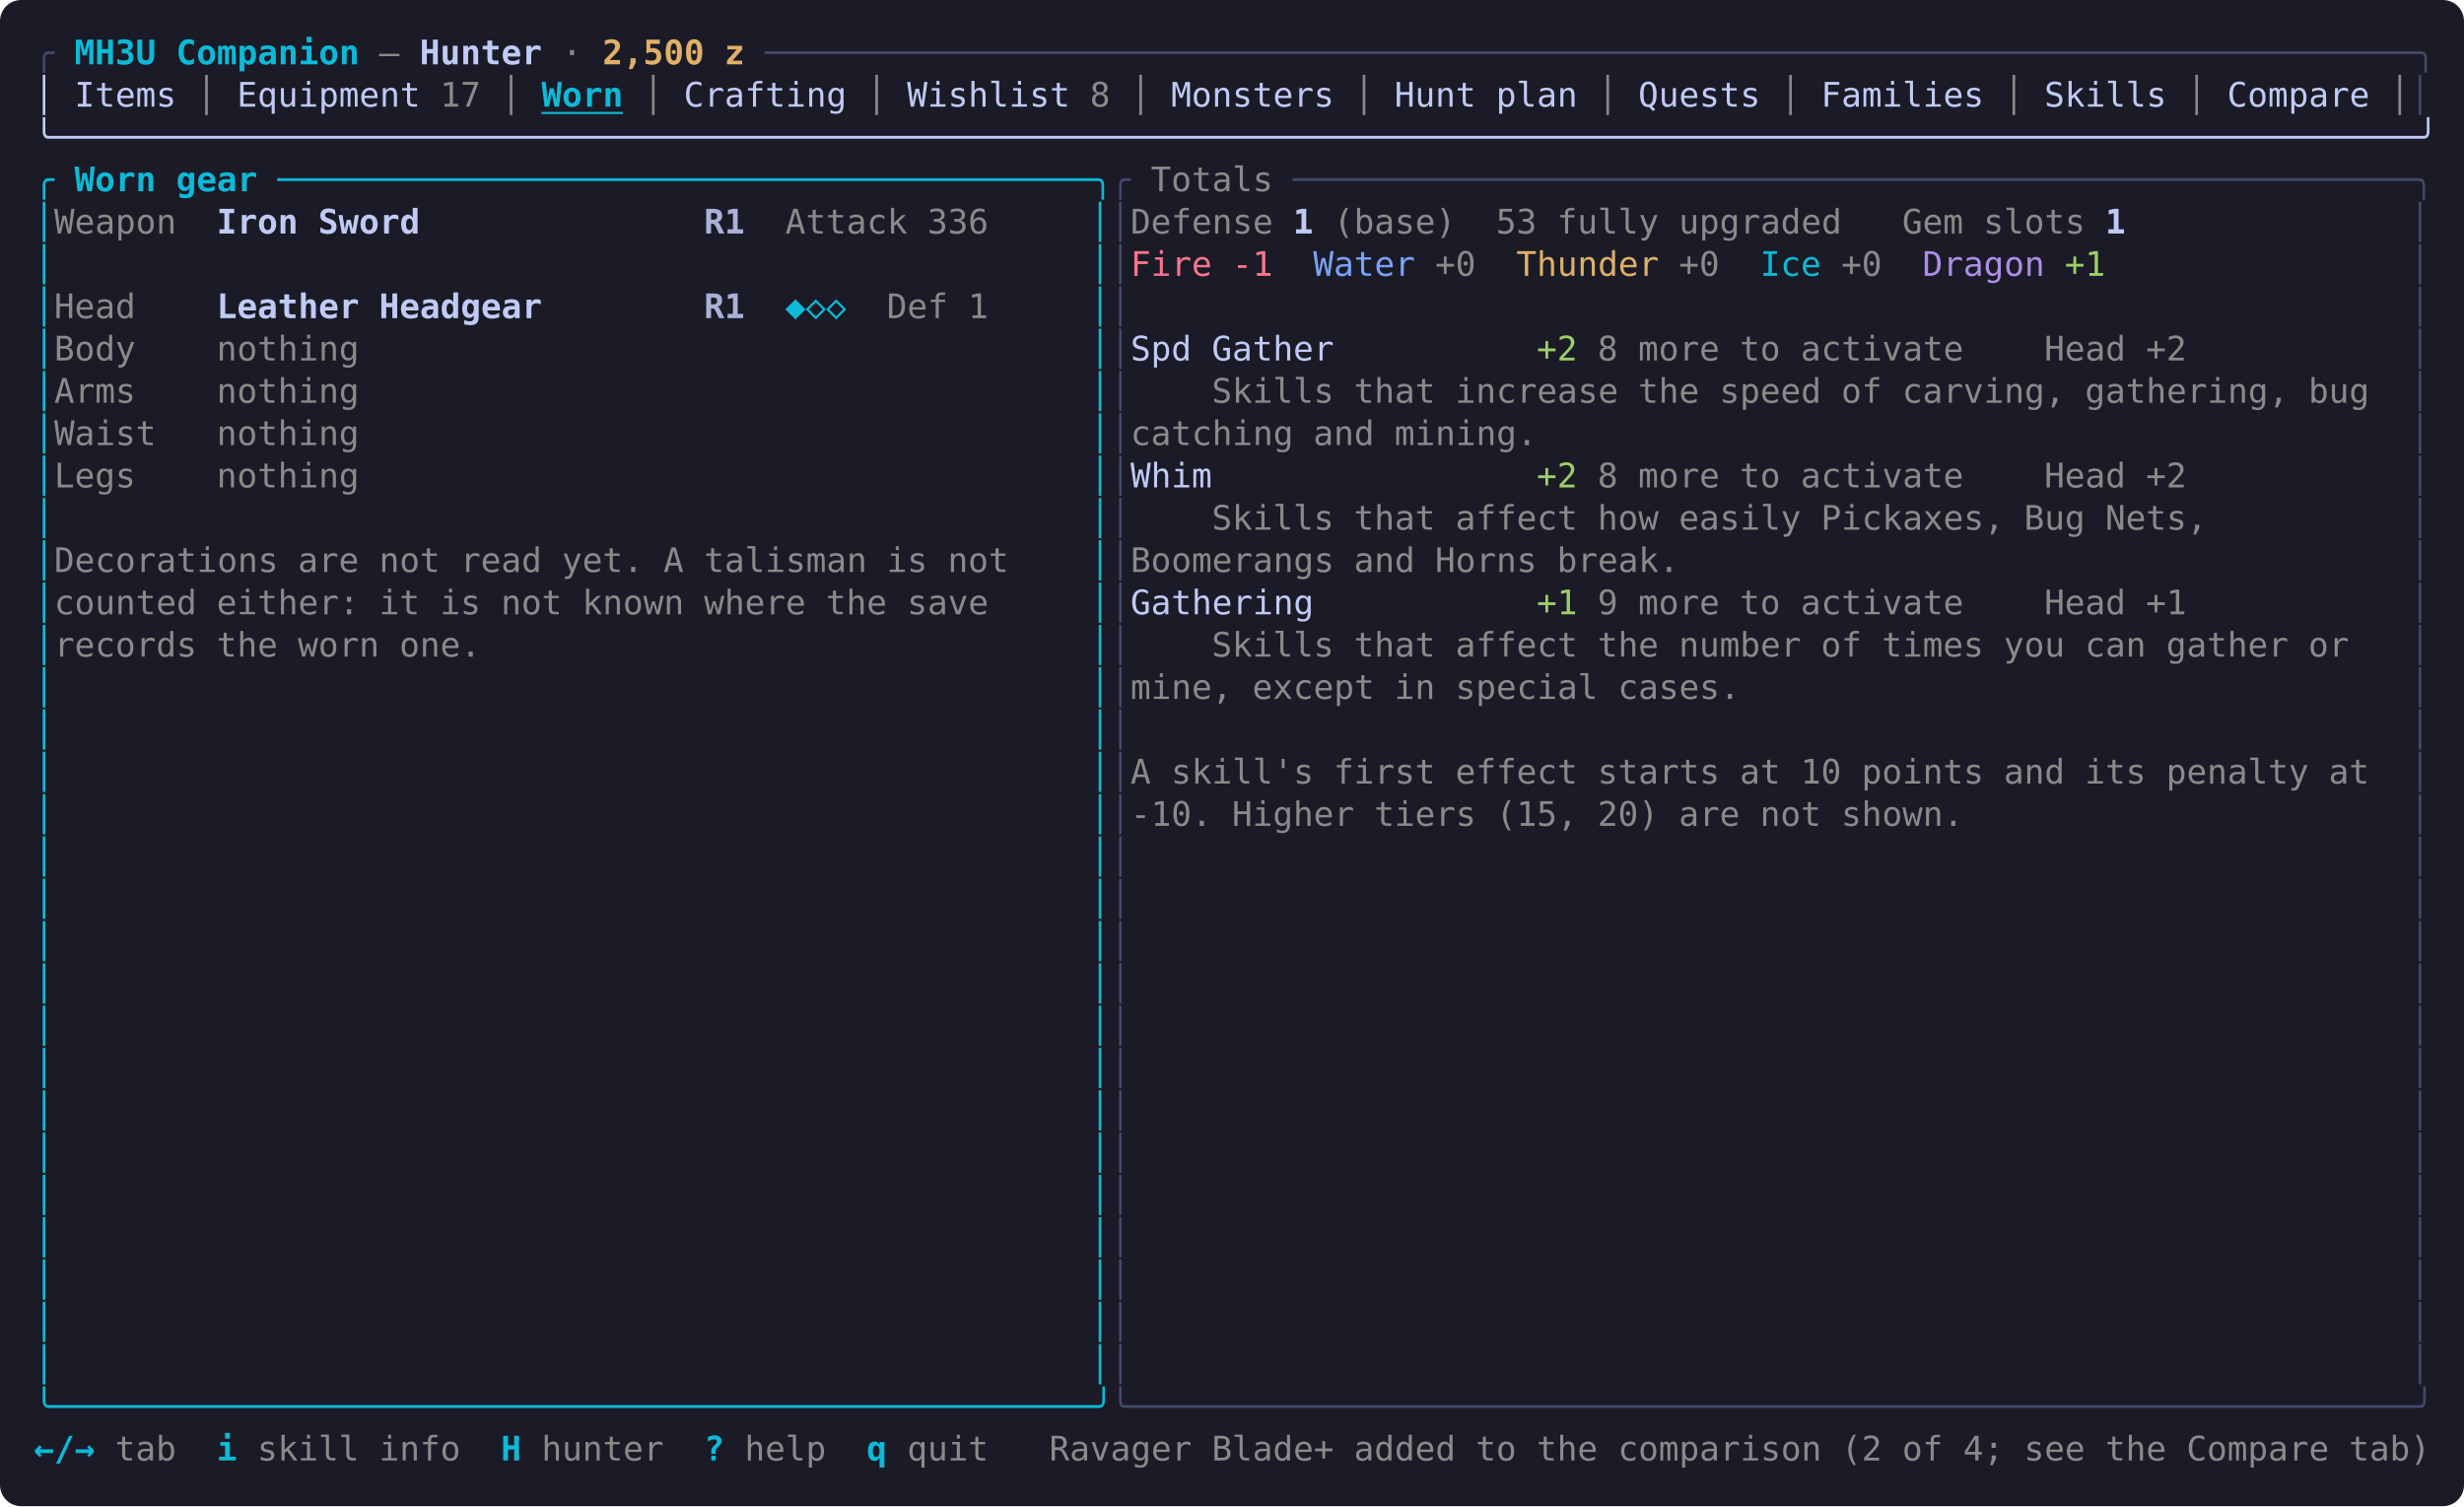
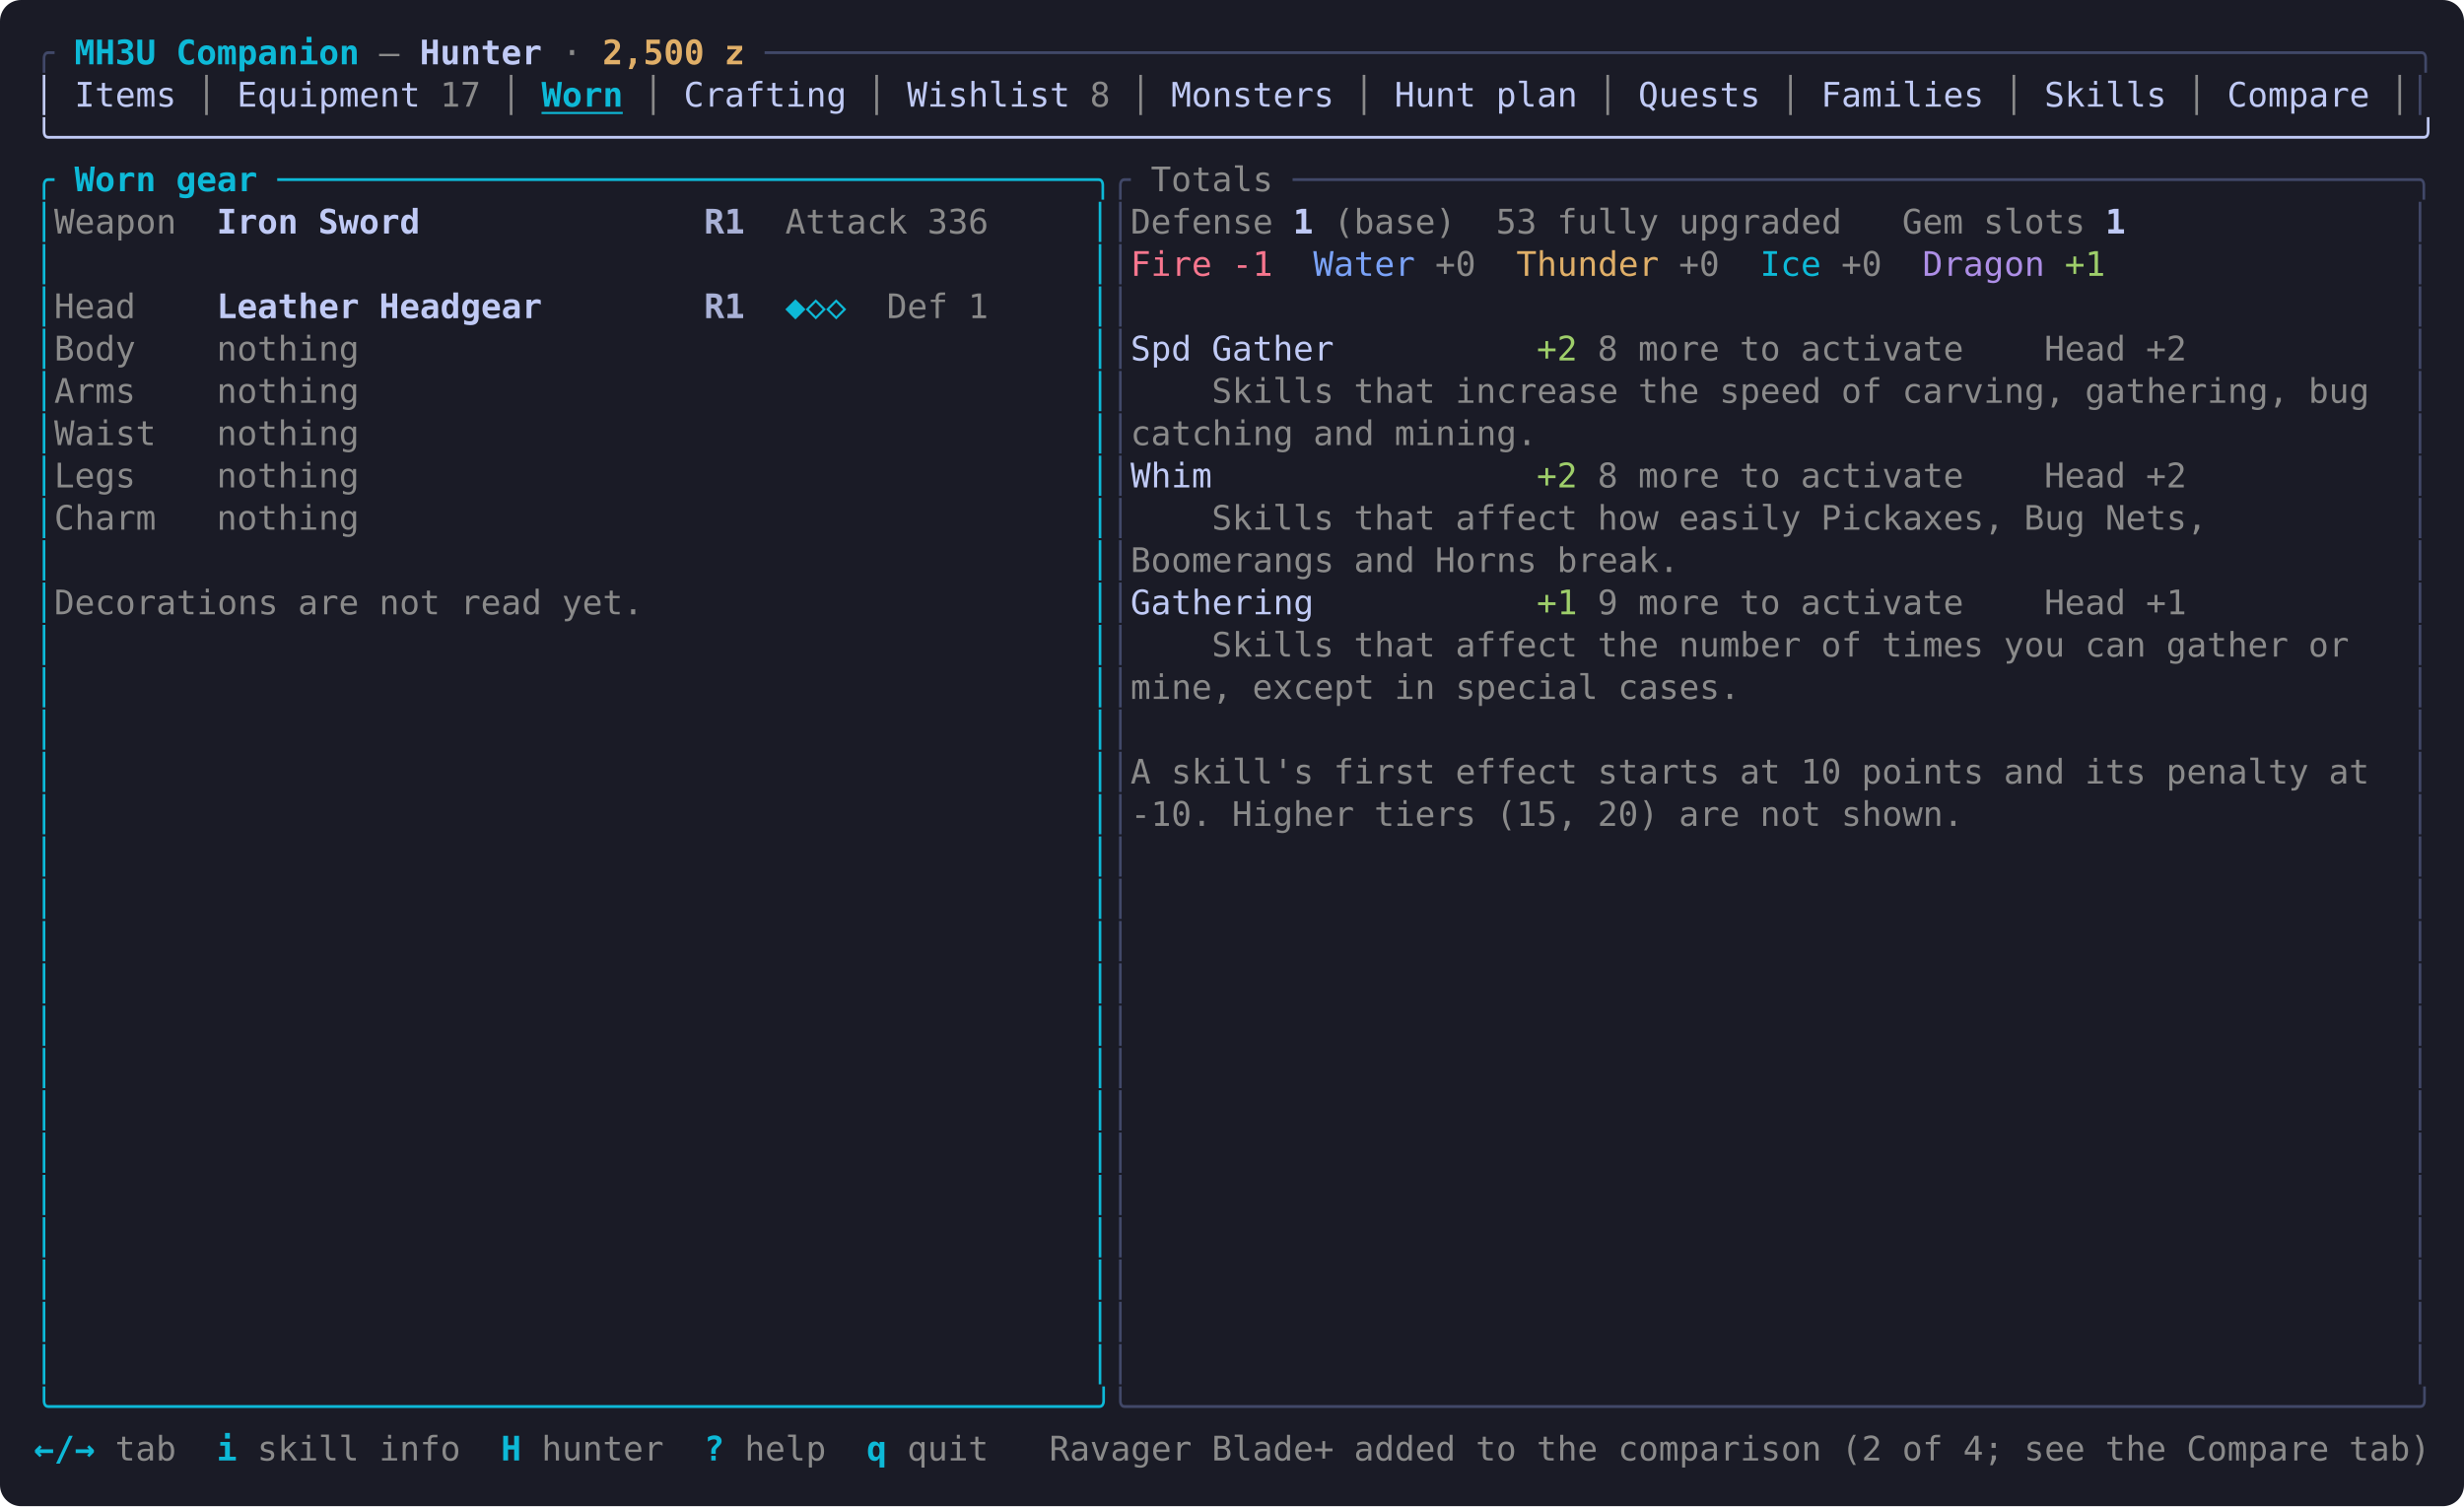
<svg xmlns="http://www.w3.org/2000/svg" width="1164.8" height="712" viewBox="0 0 1164.8 712" role="img">
  <rect width="100%" height="100%" rx="10" fill="#1a1b26" />
  <g font-family="'JetBrains Mono','JetBrainsMono Nerd Font','DejaVu Sans Mono',Menlo,Consolas,monospace" font-size="16">
    <text x="16.0" y="30.4" textLength="9.6" lengthAdjust="spacing" fill="#414868">╭</text>
    <text x="35.2" y="30.4" textLength="38.4" lengthAdjust="spacing" fill="#0db9d7" font-weight="bold">MH3U</text>
    <text x="83.2" y="30.4" textLength="86.4" lengthAdjust="spacing" fill="#0db9d7" font-weight="bold">Companion</text>
    <text x="179.2" y="30.4" textLength="9.6" lengthAdjust="spacing" fill="#8a8a8a">—</text>
    <text x="198.4" y="30.4" textLength="57.6" lengthAdjust="spacing" fill="#c0caf5" font-weight="bold">Hunter</text>
    <text x="265.6" y="30.4" textLength="9.6" lengthAdjust="spacing" fill="#8a8a8a">·</text>
    <text x="284.8" y="30.4" textLength="48.0" lengthAdjust="spacing" fill="#e0af68" font-weight="bold">2,500</text>
    <text x="342.4" y="30.4" textLength="9.6" lengthAdjust="spacing" fill="#e0af68" font-weight="bold">z</text>
    <text x="361.6" y="30.4" textLength="787.2" lengthAdjust="spacing" fill="#414868">─────────────────────────────────────────────────────────────────────────────────╮</text>
    <text x="16.0" y="50.4" textLength="9.6" lengthAdjust="spacing" fill="#c0caf5">│</text>
    <text x="35.2" y="50.4" textLength="48.0" lengthAdjust="spacing" fill="#c0caf5">Items</text>
    <text x="92.8" y="50.4" textLength="9.6" lengthAdjust="spacing" fill="#8a8a8a">│</text>
    <text x="112.0" y="50.4" textLength="86.4" lengthAdjust="spacing" fill="#c0caf5">Equipment</text>
    <text x="208.0" y="50.4" textLength="19.2" lengthAdjust="spacing" fill="#8a8a8a">17</text>
    <text x="236.8" y="50.4" textLength="9.6" lengthAdjust="spacing" fill="#8a8a8a">│</text>
    <text x="256.0" y="50.4" textLength="38.4" lengthAdjust="spacing" fill="#0db9d7" font-weight="bold">Worn</text>
    <line x1="256.0" y1="53.4" x2="294.4" y2="53.4" stroke="#0db9d7" stroke-width="1" />
    <text x="304.0" y="50.4" textLength="9.6" lengthAdjust="spacing" fill="#8a8a8a">│</text>
    <text x="323.2" y="50.4" textLength="76.8" lengthAdjust="spacing" fill="#c0caf5">Crafting</text>
    <text x="409.6" y="50.4" textLength="9.6" lengthAdjust="spacing" fill="#8a8a8a">│</text>
    <text x="428.8" y="50.4" textLength="76.8" lengthAdjust="spacing" fill="#c0caf5">Wishlist</text>
    <text x="515.2" y="50.4" textLength="9.6" lengthAdjust="spacing" fill="#8a8a8a">8</text>
    <text x="534.4" y="50.4" textLength="9.6" lengthAdjust="spacing" fill="#8a8a8a">│</text>
    <text x="553.6" y="50.4" textLength="76.8" lengthAdjust="spacing" fill="#c0caf5">Monsters</text>
    <text x="640.0" y="50.4" textLength="9.6" lengthAdjust="spacing" fill="#8a8a8a">│</text>
    <text x="659.2" y="50.4" textLength="38.4" lengthAdjust="spacing" fill="#c0caf5">Hunt</text>
    <text x="707.2" y="50.4" textLength="38.4" lengthAdjust="spacing" fill="#c0caf5">plan</text>
    <text x="755.2" y="50.4" textLength="9.6" lengthAdjust="spacing" fill="#8a8a8a">│</text>
    <text x="774.4" y="50.4" textLength="57.6" lengthAdjust="spacing" fill="#c0caf5">Quests</text>
    <text x="841.6" y="50.4" textLength="9.6" lengthAdjust="spacing" fill="#8a8a8a">│</text>
    <text x="860.8" y="50.4" textLength="76.8" lengthAdjust="spacing" fill="#c0caf5">Families</text>
    <text x="947.2" y="50.4" textLength="9.6" lengthAdjust="spacing" fill="#8a8a8a">│</text>
    <text x="966.4" y="50.4" textLength="57.6" lengthAdjust="spacing" fill="#c0caf5">Skills</text>
    <text x="1033.6" y="50.4" textLength="9.6" lengthAdjust="spacing" fill="#8a8a8a">│</text>
    <text x="1052.8" y="50.4" textLength="67.2" lengthAdjust="spacing" fill="#c0caf5">Compare</text>
    <text x="1129.6" y="50.4" textLength="9.6" lengthAdjust="spacing" fill="#8a8a8a">│</text>
    <text x="1139.2" y="50.4" textLength="9.6" lengthAdjust="spacing" fill="#414868">│</text>
    <text x="16.0" y="70.4" textLength="1132.8" lengthAdjust="spacing" fill="#c0caf5">╰────────────────────────────────────────────────────────────────────────────────────────────────────────────────────╯</text>
    <text x="16.0" y="90.4" textLength="9.6" lengthAdjust="spacing" fill="#0db9d7">╭</text>
    <text x="35.2" y="90.4" textLength="38.4" lengthAdjust="spacing" fill="#0db9d7" font-weight="bold">Worn</text>
    <text x="83.2" y="90.4" textLength="38.4" lengthAdjust="spacing" fill="#0db9d7" font-weight="bold">gear</text>
    <text x="131.2" y="90.4" textLength="393.6" lengthAdjust="spacing" fill="#0db9d7">────────────────────────────────────────╮</text>
    <text x="524.8" y="90.4" textLength="9.6" lengthAdjust="spacing" fill="#414868">╭</text>
    <text x="544.0" y="90.4" textLength="57.6" lengthAdjust="spacing" fill="#8a8a8a">Totals</text>
    <text x="611.2" y="90.4" textLength="537.6" lengthAdjust="spacing" fill="#414868">───────────────────────────────────────────────────────╮</text>
    <text x="16.0" y="110.4" textLength="9.6" lengthAdjust="spacing" fill="#0db9d7">│</text>
    <text x="25.6" y="110.4" textLength="57.6" lengthAdjust="spacing" fill="#8a8a8a">Weapon</text>
    <text x="102.4" y="110.4" textLength="38.4" lengthAdjust="spacing" fill="#c0caf5" font-weight="bold">Iron</text>
    <text x="150.4" y="110.4" textLength="48.0" lengthAdjust="spacing" fill="#c0caf5" font-weight="bold">Sword</text>
    <text x="332.8" y="110.4" textLength="19.2" lengthAdjust="spacing" fill="#a9b1d6" font-weight="bold">R1</text>
    <text x="371.2" y="110.4" textLength="57.6" lengthAdjust="spacing" fill="#8a8a8a">Attack</text>
    <text x="438.4" y="110.4" textLength="28.8" lengthAdjust="spacing" fill="#8a8a8a">336</text>
    <text x="515.2" y="110.4" textLength="9.6" lengthAdjust="spacing" fill="#0db9d7">│</text>
    <text x="524.8" y="110.4" textLength="9.6" lengthAdjust="spacing" fill="#414868">│</text>
    <text x="534.4" y="110.4" textLength="67.2" lengthAdjust="spacing" fill="#8a8a8a">Defense</text>
    <text x="611.2" y="110.4" textLength="9.6" lengthAdjust="spacing" fill="#c0caf5" font-weight="bold">1</text>
    <text x="630.4" y="110.4" textLength="57.6" lengthAdjust="spacing" fill="#8a8a8a">(base)</text>
    <text x="707.2" y="110.4" textLength="19.2" lengthAdjust="spacing" fill="#8a8a8a">53</text>
    <text x="736.0" y="110.4" textLength="48.0" lengthAdjust="spacing" fill="#8a8a8a">fully</text>
    <text x="793.6" y="110.4" textLength="76.8" lengthAdjust="spacing" fill="#8a8a8a">upgraded</text>
    <text x="899.2" y="110.4" textLength="28.8" lengthAdjust="spacing" fill="#8a8a8a">Gem</text>
    <text x="937.6" y="110.4" textLength="48.0" lengthAdjust="spacing" fill="#8a8a8a">slots</text>
    <text x="995.2" y="110.4" textLength="9.6" lengthAdjust="spacing" fill="#c0caf5" font-weight="bold">1</text>
    <text x="1139.2" y="110.4" textLength="9.6" lengthAdjust="spacing" fill="#414868">│</text>
    <text x="16.0" y="130.4" textLength="9.6" lengthAdjust="spacing" fill="#0db9d7">│</text>
    <text x="515.2" y="130.4" textLength="9.6" lengthAdjust="spacing" fill="#0db9d7">│</text>
    <text x="524.8" y="130.4" textLength="9.6" lengthAdjust="spacing" fill="#414868">│</text>
    <text x="534.4" y="130.4" textLength="38.4" lengthAdjust="spacing" fill="#f7768e">Fire</text>
    <text x="582.4" y="130.4" textLength="19.2" lengthAdjust="spacing" fill="#f7768e">-1</text>
    <text x="620.8" y="130.4" textLength="48.0" lengthAdjust="spacing" fill="#7aa2f7">Water</text>
    <text x="678.4" y="130.4" textLength="19.2" lengthAdjust="spacing" fill="#8a8a8a">+0</text>
    <text x="716.8" y="130.4" textLength="67.2" lengthAdjust="spacing" fill="#e0af68">Thunder</text>
    <text x="793.6" y="130.4" textLength="19.2" lengthAdjust="spacing" fill="#8a8a8a">+0</text>
    <text x="832.0" y="130.4" textLength="28.8" lengthAdjust="spacing" fill="#0db9d7">Ice</text>
    <text x="870.4" y="130.4" textLength="19.2" lengthAdjust="spacing" fill="#8a8a8a">+0</text>
    <text x="908.8" y="130.4" textLength="57.6" lengthAdjust="spacing" fill="#ad8ee6">Dragon</text>
    <text x="976.0" y="130.4" textLength="19.2" lengthAdjust="spacing" fill="#9ece6a">+1</text>
    <text x="1139.2" y="130.4" textLength="9.6" lengthAdjust="spacing" fill="#414868">│</text>
    <text x="16.0" y="150.4" textLength="9.6" lengthAdjust="spacing" fill="#0db9d7">│</text>
    <text x="25.6" y="150.4" textLength="38.4" lengthAdjust="spacing" fill="#8a8a8a">Head</text>
    <text x="102.4" y="150.4" textLength="67.2" lengthAdjust="spacing" fill="#c0caf5" font-weight="bold">Leather</text>
    <text x="179.2" y="150.4" textLength="76.8" lengthAdjust="spacing" fill="#c0caf5" font-weight="bold">Headgear</text>
    <text x="332.8" y="150.4" textLength="19.2" lengthAdjust="spacing" fill="#a9b1d6" font-weight="bold">R1</text>
    <text x="371.2" y="150.4" textLength="28.8" lengthAdjust="spacing" fill="#0db9d7">◆◇◇</text>
    <text x="419.2" y="150.4" textLength="28.8" lengthAdjust="spacing" fill="#8a8a8a">Def</text>
    <text x="457.6" y="150.4" textLength="9.6" lengthAdjust="spacing" fill="#8a8a8a">1</text>
    <text x="515.2" y="150.4" textLength="9.6" lengthAdjust="spacing" fill="#0db9d7">│</text>
    <text x="524.8" y="150.4" textLength="9.6" lengthAdjust="spacing" fill="#414868">│</text>
    <text x="1139.2" y="150.4" textLength="9.6" lengthAdjust="spacing" fill="#414868">│</text>
    <text x="16.0" y="170.4" textLength="9.6" lengthAdjust="spacing" fill="#0db9d7">│</text>
    <text x="25.6" y="170.4" textLength="38.4" lengthAdjust="spacing" fill="#8a8a8a">Body</text>
    <text x="102.4" y="170.4" textLength="67.2" lengthAdjust="spacing" fill="#8a8a8a">nothing</text>
    <text x="515.2" y="170.4" textLength="9.6" lengthAdjust="spacing" fill="#0db9d7">│</text>
    <text x="524.8" y="170.4" textLength="9.6" lengthAdjust="spacing" fill="#414868">│</text>
    <text x="534.4" y="170.4" textLength="28.8" lengthAdjust="spacing" fill="#c0caf5">Spd</text>
    <text x="572.8" y="170.4" textLength="57.6" lengthAdjust="spacing" fill="#c0caf5">Gather</text>
    <text x="726.4" y="170.4" textLength="19.2" lengthAdjust="spacing" fill="#9ece6a">+2</text>
    <text x="755.2" y="170.4" textLength="9.6" lengthAdjust="spacing" fill="#8a8a8a">8</text>
    <text x="774.4" y="170.4" textLength="38.4" lengthAdjust="spacing" fill="#8a8a8a">more</text>
    <text x="822.4" y="170.4" textLength="19.2" lengthAdjust="spacing" fill="#8a8a8a">to</text>
    <text x="851.2" y="170.4" textLength="76.8" lengthAdjust="spacing" fill="#8a8a8a">activate</text>
    <text x="966.4" y="170.4" textLength="38.4" lengthAdjust="spacing" fill="#8a8a8a">Head</text>
    <text x="1014.4" y="170.4" textLength="19.2" lengthAdjust="spacing" fill="#8a8a8a">+2</text>
    <text x="1139.2" y="170.4" textLength="9.6" lengthAdjust="spacing" fill="#414868">│</text>
    <text x="16.0" y="190.4" textLength="9.6" lengthAdjust="spacing" fill="#0db9d7">│</text>
    <text x="25.6" y="190.4" textLength="38.4" lengthAdjust="spacing" fill="#8a8a8a">Arms</text>
    <text x="102.4" y="190.4" textLength="67.2" lengthAdjust="spacing" fill="#8a8a8a">nothing</text>
    <text x="515.2" y="190.4" textLength="9.6" lengthAdjust="spacing" fill="#0db9d7">│</text>
    <text x="524.8" y="190.4" textLength="9.6" lengthAdjust="spacing" fill="#414868">│</text>
    <text x="572.8" y="190.4" textLength="57.6" lengthAdjust="spacing" fill="#8a8a8a">Skills</text>
    <text x="640.0" y="190.4" textLength="38.4" lengthAdjust="spacing" fill="#8a8a8a">that</text>
    <text x="688.0" y="190.4" textLength="76.8" lengthAdjust="spacing" fill="#8a8a8a">increase</text>
    <text x="774.4" y="190.4" textLength="28.8" lengthAdjust="spacing" fill="#8a8a8a">the</text>
    <text x="812.8" y="190.4" textLength="48.0" lengthAdjust="spacing" fill="#8a8a8a">speed</text>
    <text x="870.4" y="190.4" textLength="19.2" lengthAdjust="spacing" fill="#8a8a8a">of</text>
    <text x="899.2" y="190.4" textLength="76.8" lengthAdjust="spacing" fill="#8a8a8a">carving,</text>
    <text x="985.6" y="190.4" textLength="96.0" lengthAdjust="spacing" fill="#8a8a8a">gathering,</text>
    <text x="1091.2" y="190.4" textLength="28.8" lengthAdjust="spacing" fill="#8a8a8a">bug</text>
    <text x="1139.2" y="190.4" textLength="9.6" lengthAdjust="spacing" fill="#414868">│</text>
    <text x="16.0" y="210.4" textLength="9.6" lengthAdjust="spacing" fill="#0db9d7">│</text>
    <text x="25.6" y="210.4" textLength="48.0" lengthAdjust="spacing" fill="#8a8a8a">Waist</text>
    <text x="102.4" y="210.4" textLength="67.2" lengthAdjust="spacing" fill="#8a8a8a">nothing</text>
    <text x="515.2" y="210.4" textLength="9.6" lengthAdjust="spacing" fill="#0db9d7">│</text>
    <text x="524.8" y="210.4" textLength="9.6" lengthAdjust="spacing" fill="#414868">│</text>
    <text x="534.4" y="210.4" textLength="76.8" lengthAdjust="spacing" fill="#8a8a8a">catching</text>
    <text x="620.8" y="210.4" textLength="28.8" lengthAdjust="spacing" fill="#8a8a8a">and</text>
    <text x="659.2" y="210.4" textLength="67.2" lengthAdjust="spacing" fill="#8a8a8a">mining.</text>
    <text x="1139.2" y="210.4" textLength="9.6" lengthAdjust="spacing" fill="#414868">│</text>
    <text x="16.0" y="230.4" textLength="9.6" lengthAdjust="spacing" fill="#0db9d7">│</text>
    <text x="25.6" y="230.4" textLength="38.4" lengthAdjust="spacing" fill="#8a8a8a">Legs</text>
    <text x="102.4" y="230.4" textLength="67.2" lengthAdjust="spacing" fill="#8a8a8a">nothing</text>
    <text x="515.2" y="230.4" textLength="9.6" lengthAdjust="spacing" fill="#0db9d7">│</text>
    <text x="524.8" y="230.4" textLength="9.6" lengthAdjust="spacing" fill="#414868">│</text>
    <text x="534.4" y="230.4" textLength="38.4" lengthAdjust="spacing" fill="#c0caf5">Whim</text>
    <text x="726.4" y="230.4" textLength="19.2" lengthAdjust="spacing" fill="#9ece6a">+2</text>
    <text x="755.2" y="230.4" textLength="9.6" lengthAdjust="spacing" fill="#8a8a8a">8</text>
    <text x="774.4" y="230.4" textLength="38.4" lengthAdjust="spacing" fill="#8a8a8a">more</text>
    <text x="822.4" y="230.4" textLength="19.2" lengthAdjust="spacing" fill="#8a8a8a">to</text>
    <text x="851.2" y="230.4" textLength="76.8" lengthAdjust="spacing" fill="#8a8a8a">activate</text>
    <text x="966.4" y="230.4" textLength="38.4" lengthAdjust="spacing" fill="#8a8a8a">Head</text>
    <text x="1014.4" y="230.4" textLength="19.2" lengthAdjust="spacing" fill="#8a8a8a">+2</text>
    <text x="1139.2" y="230.4" textLength="9.6" lengthAdjust="spacing" fill="#414868">│</text>
    <text x="16.0" y="250.4" textLength="9.6" lengthAdjust="spacing" fill="#0db9d7">│</text>
+     <text x="25.6" y="250.4" textLength="48.0" lengthAdjust="spacing" fill="#8a8a8a">Charm</text>
+     <text x="102.4" y="250.4" textLength="67.2" lengthAdjust="spacing" fill="#8a8a8a">nothing</text>
    <text x="515.2" y="250.4" textLength="9.6" lengthAdjust="spacing" fill="#0db9d7">│</text>
    <text x="524.8" y="250.4" textLength="9.6" lengthAdjust="spacing" fill="#414868">│</text>
    <text x="572.8" y="250.4" textLength="57.6" lengthAdjust="spacing" fill="#8a8a8a">Skills</text>
    <text x="640.0" y="250.4" textLength="38.4" lengthAdjust="spacing" fill="#8a8a8a">that</text>
    <text x="688.0" y="250.4" textLength="57.6" lengthAdjust="spacing" fill="#8a8a8a">affect</text>
    <text x="755.2" y="250.4" textLength="28.8" lengthAdjust="spacing" fill="#8a8a8a">how</text>
    <text x="793.6" y="250.4" textLength="57.6" lengthAdjust="spacing" fill="#8a8a8a">easily</text>
    <text x="860.8" y="250.4" textLength="86.4" lengthAdjust="spacing" fill="#8a8a8a">Pickaxes,</text>
    <text x="956.8" y="250.4" textLength="28.8" lengthAdjust="spacing" fill="#8a8a8a">Bug</text>
    <text x="995.2" y="250.4" textLength="48.0" lengthAdjust="spacing" fill="#8a8a8a">Nets,</text>
    <text x="1139.2" y="250.4" textLength="9.6" lengthAdjust="spacing" fill="#414868">│</text>
    <text x="16.0" y="270.4" textLength="9.6" lengthAdjust="spacing" fill="#0db9d7">│</text>
-     <text x="25.6" y="270.4" textLength="105.6" lengthAdjust="spacing" fill="#8a8a8a">Decorations</text>
-     <text x="140.8" y="270.4" textLength="28.8" lengthAdjust="spacing" fill="#8a8a8a">are</text>
-     <text x="179.2" y="270.4" textLength="28.8" lengthAdjust="spacing" fill="#8a8a8a">not</text>
-     <text x="217.6" y="270.4" textLength="38.4" lengthAdjust="spacing" fill="#8a8a8a">read</text>
-     <text x="265.6" y="270.4" textLength="38.4" lengthAdjust="spacing" fill="#8a8a8a">yet.</text>
-     <text x="313.6" y="270.4" textLength="9.6" lengthAdjust="spacing" fill="#8a8a8a">A</text>
-     <text x="332.8" y="270.4" textLength="76.8" lengthAdjust="spacing" fill="#8a8a8a">talisman</text>
-     <text x="419.2" y="270.4" textLength="19.2" lengthAdjust="spacing" fill="#8a8a8a">is</text>
-     <text x="448.0" y="270.4" textLength="28.8" lengthAdjust="spacing" fill="#8a8a8a">not</text>
    <text x="515.2" y="270.4" textLength="9.6" lengthAdjust="spacing" fill="#0db9d7">│</text>
    <text x="524.8" y="270.4" textLength="9.6" lengthAdjust="spacing" fill="#414868">│</text>
    <text x="534.4" y="270.4" textLength="96.0" lengthAdjust="spacing" fill="#8a8a8a">Boomerangs</text>
    <text x="640.0" y="270.4" textLength="28.8" lengthAdjust="spacing" fill="#8a8a8a">and</text>
    <text x="678.4" y="270.4" textLength="48.0" lengthAdjust="spacing" fill="#8a8a8a">Horns</text>
    <text x="736.0" y="270.4" textLength="57.6" lengthAdjust="spacing" fill="#8a8a8a">break.</text>
    <text x="1139.2" y="270.4" textLength="9.6" lengthAdjust="spacing" fill="#414868">│</text>
    <text x="16.0" y="290.4" textLength="9.6" lengthAdjust="spacing" fill="#0db9d7">│</text>
-     <text x="25.6" y="290.4" textLength="67.2" lengthAdjust="spacing" fill="#8a8a8a">counted</text>
-     <text x="102.4" y="290.4" textLength="67.2" lengthAdjust="spacing" fill="#8a8a8a">either:</text>
-     <text x="179.2" y="290.4" textLength="19.2" lengthAdjust="spacing" fill="#8a8a8a">it</text>
-     <text x="208.0" y="290.4" textLength="19.2" lengthAdjust="spacing" fill="#8a8a8a">is</text>
-     <text x="236.8" y="290.4" textLength="28.8" lengthAdjust="spacing" fill="#8a8a8a">not</text>
-     <text x="275.2" y="290.4" textLength="48.0" lengthAdjust="spacing" fill="#8a8a8a">known</text>
-     <text x="332.8" y="290.4" textLength="48.0" lengthAdjust="spacing" fill="#8a8a8a">where</text>
-     <text x="390.4" y="290.4" textLength="28.8" lengthAdjust="spacing" fill="#8a8a8a">the</text>
-     <text x="428.8" y="290.4" textLength="38.4" lengthAdjust="spacing" fill="#8a8a8a">save</text>
+     <text x="25.6" y="290.4" textLength="105.6" lengthAdjust="spacing" fill="#8a8a8a">Decorations</text>
+     <text x="140.8" y="290.4" textLength="28.8" lengthAdjust="spacing" fill="#8a8a8a">are</text>
+     <text x="179.2" y="290.4" textLength="28.8" lengthAdjust="spacing" fill="#8a8a8a">not</text>
+     <text x="217.6" y="290.4" textLength="38.4" lengthAdjust="spacing" fill="#8a8a8a">read</text>
+     <text x="265.6" y="290.4" textLength="38.4" lengthAdjust="spacing" fill="#8a8a8a">yet.</text>
    <text x="515.2" y="290.4" textLength="9.6" lengthAdjust="spacing" fill="#0db9d7">│</text>
    <text x="524.8" y="290.4" textLength="9.6" lengthAdjust="spacing" fill="#414868">│</text>
    <text x="534.4" y="290.4" textLength="86.4" lengthAdjust="spacing" fill="#c0caf5">Gathering</text>
    <text x="726.4" y="290.4" textLength="19.2" lengthAdjust="spacing" fill="#9ece6a">+1</text>
    <text x="755.2" y="290.4" textLength="9.6" lengthAdjust="spacing" fill="#8a8a8a">9</text>
    <text x="774.4" y="290.4" textLength="38.4" lengthAdjust="spacing" fill="#8a8a8a">more</text>
    <text x="822.4" y="290.4" textLength="19.2" lengthAdjust="spacing" fill="#8a8a8a">to</text>
    <text x="851.2" y="290.4" textLength="76.8" lengthAdjust="spacing" fill="#8a8a8a">activate</text>
    <text x="966.4" y="290.4" textLength="38.4" lengthAdjust="spacing" fill="#8a8a8a">Head</text>
    <text x="1014.4" y="290.4" textLength="19.2" lengthAdjust="spacing" fill="#8a8a8a">+1</text>
    <text x="1139.2" y="290.4" textLength="9.6" lengthAdjust="spacing" fill="#414868">│</text>
    <text x="16.0" y="310.4" textLength="9.6" lengthAdjust="spacing" fill="#0db9d7">│</text>
-     <text x="25.6" y="310.4" textLength="67.2" lengthAdjust="spacing" fill="#8a8a8a">records</text>
-     <text x="102.4" y="310.4" textLength="28.8" lengthAdjust="spacing" fill="#8a8a8a">the</text>
-     <text x="140.8" y="310.4" textLength="38.4" lengthAdjust="spacing" fill="#8a8a8a">worn</text>
-     <text x="188.8" y="310.4" textLength="38.4" lengthAdjust="spacing" fill="#8a8a8a">one.</text>
    <text x="515.2" y="310.4" textLength="9.6" lengthAdjust="spacing" fill="#0db9d7">│</text>
    <text x="524.8" y="310.4" textLength="9.6" lengthAdjust="spacing" fill="#414868">│</text>
    <text x="572.8" y="310.4" textLength="57.6" lengthAdjust="spacing" fill="#8a8a8a">Skills</text>
    <text x="640.0" y="310.4" textLength="38.4" lengthAdjust="spacing" fill="#8a8a8a">that</text>
    <text x="688.0" y="310.4" textLength="57.6" lengthAdjust="spacing" fill="#8a8a8a">affect</text>
    <text x="755.2" y="310.4" textLength="28.8" lengthAdjust="spacing" fill="#8a8a8a">the</text>
    <text x="793.6" y="310.4" textLength="57.6" lengthAdjust="spacing" fill="#8a8a8a">number</text>
    <text x="860.8" y="310.4" textLength="19.2" lengthAdjust="spacing" fill="#8a8a8a">of</text>
    <text x="889.6" y="310.4" textLength="48.0" lengthAdjust="spacing" fill="#8a8a8a">times</text>
    <text x="947.2" y="310.4" textLength="28.8" lengthAdjust="spacing" fill="#8a8a8a">you</text>
    <text x="985.6" y="310.4" textLength="28.8" lengthAdjust="spacing" fill="#8a8a8a">can</text>
    <text x="1024.0" y="310.4" textLength="57.6" lengthAdjust="spacing" fill="#8a8a8a">gather</text>
    <text x="1091.2" y="310.4" textLength="19.2" lengthAdjust="spacing" fill="#8a8a8a">or</text>
    <text x="1139.2" y="310.4" textLength="9.6" lengthAdjust="spacing" fill="#414868">│</text>
    <text x="16.0" y="330.4" textLength="9.6" lengthAdjust="spacing" fill="#0db9d7">│</text>
    <text x="515.2" y="330.4" textLength="9.6" lengthAdjust="spacing" fill="#0db9d7">│</text>
    <text x="524.8" y="330.4" textLength="9.6" lengthAdjust="spacing" fill="#414868">│</text>
    <text x="534.4" y="330.4" textLength="48.0" lengthAdjust="spacing" fill="#8a8a8a">mine,</text>
    <text x="592.0" y="330.4" textLength="57.6" lengthAdjust="spacing" fill="#8a8a8a">except</text>
    <text x="659.2" y="330.4" textLength="19.2" lengthAdjust="spacing" fill="#8a8a8a">in</text>
    <text x="688.0" y="330.4" textLength="67.2" lengthAdjust="spacing" fill="#8a8a8a">special</text>
    <text x="764.8" y="330.4" textLength="57.6" lengthAdjust="spacing" fill="#8a8a8a">cases.</text>
    <text x="1139.2" y="330.4" textLength="9.6" lengthAdjust="spacing" fill="#414868">│</text>
    <text x="16.0" y="350.4" textLength="9.6" lengthAdjust="spacing" fill="#0db9d7">│</text>
    <text x="515.2" y="350.4" textLength="9.6" lengthAdjust="spacing" fill="#0db9d7">│</text>
    <text x="524.8" y="350.4" textLength="9.6" lengthAdjust="spacing" fill="#414868">│</text>
    <text x="1139.2" y="350.4" textLength="9.6" lengthAdjust="spacing" fill="#414868">│</text>
    <text x="16.0" y="370.4" textLength="9.6" lengthAdjust="spacing" fill="#0db9d7">│</text>
    <text x="515.2" y="370.4" textLength="9.6" lengthAdjust="spacing" fill="#0db9d7">│</text>
    <text x="524.8" y="370.4" textLength="9.6" lengthAdjust="spacing" fill="#414868">│</text>
    <text x="534.4" y="370.4" textLength="9.6" lengthAdjust="spacing" fill="#8a8a8a">A</text>
    <text x="553.6" y="370.4" textLength="67.2" lengthAdjust="spacing" fill="#8a8a8a">skill's</text>
    <text x="630.4" y="370.4" textLength="48.0" lengthAdjust="spacing" fill="#8a8a8a">first</text>
    <text x="688.0" y="370.4" textLength="57.6" lengthAdjust="spacing" fill="#8a8a8a">effect</text>
    <text x="755.2" y="370.4" textLength="57.6" lengthAdjust="spacing" fill="#8a8a8a">starts</text>
    <text x="822.4" y="370.4" textLength="19.2" lengthAdjust="spacing" fill="#8a8a8a">at</text>
    <text x="851.2" y="370.4" textLength="19.2" lengthAdjust="spacing" fill="#8a8a8a">10</text>
    <text x="880.0" y="370.4" textLength="57.6" lengthAdjust="spacing" fill="#8a8a8a">points</text>
    <text x="947.2" y="370.4" textLength="28.8" lengthAdjust="spacing" fill="#8a8a8a">and</text>
    <text x="985.6" y="370.4" textLength="28.8" lengthAdjust="spacing" fill="#8a8a8a">its</text>
    <text x="1024.0" y="370.4" textLength="67.2" lengthAdjust="spacing" fill="#8a8a8a">penalty</text>
    <text x="1100.8" y="370.4" textLength="19.2" lengthAdjust="spacing" fill="#8a8a8a">at</text>
    <text x="1139.2" y="370.4" textLength="9.6" lengthAdjust="spacing" fill="#414868">│</text>
    <text x="16.0" y="390.4" textLength="9.6" lengthAdjust="spacing" fill="#0db9d7">│</text>
    <text x="515.2" y="390.4" textLength="9.6" lengthAdjust="spacing" fill="#0db9d7">│</text>
    <text x="524.8" y="390.4" textLength="9.6" lengthAdjust="spacing" fill="#414868">│</text>
    <text x="534.4" y="390.4" textLength="38.4" lengthAdjust="spacing" fill="#8a8a8a">-10.</text>
    <text x="582.4" y="390.4" textLength="57.6" lengthAdjust="spacing" fill="#8a8a8a">Higher</text>
    <text x="649.6" y="390.4" textLength="48.0" lengthAdjust="spacing" fill="#8a8a8a">tiers</text>
    <text x="707.2" y="390.4" textLength="38.4" lengthAdjust="spacing" fill="#8a8a8a">(15,</text>
    <text x="755.2" y="390.4" textLength="28.8" lengthAdjust="spacing" fill="#8a8a8a">20)</text>
    <text x="793.6" y="390.4" textLength="28.8" lengthAdjust="spacing" fill="#8a8a8a">are</text>
    <text x="832.0" y="390.4" textLength="28.8" lengthAdjust="spacing" fill="#8a8a8a">not</text>
    <text x="870.4" y="390.4" textLength="57.6" lengthAdjust="spacing" fill="#8a8a8a">shown.</text>
    <text x="1139.2" y="390.4" textLength="9.6" lengthAdjust="spacing" fill="#414868">│</text>
    <text x="16.0" y="410.4" textLength="9.6" lengthAdjust="spacing" fill="#0db9d7">│</text>
    <text x="515.2" y="410.4" textLength="9.6" lengthAdjust="spacing" fill="#0db9d7">│</text>
    <text x="524.8" y="410.4" textLength="9.6" lengthAdjust="spacing" fill="#414868">│</text>
    <text x="1139.2" y="410.4" textLength="9.6" lengthAdjust="spacing" fill="#414868">│</text>
    <text x="16.0" y="430.4" textLength="9.6" lengthAdjust="spacing" fill="#0db9d7">│</text>
    <text x="515.2" y="430.4" textLength="9.6" lengthAdjust="spacing" fill="#0db9d7">│</text>
    <text x="524.8" y="430.4" textLength="9.6" lengthAdjust="spacing" fill="#414868">│</text>
    <text x="1139.2" y="430.4" textLength="9.6" lengthAdjust="spacing" fill="#414868">│</text>
    <text x="16.0" y="450.4" textLength="9.6" lengthAdjust="spacing" fill="#0db9d7">│</text>
    <text x="515.2" y="450.4" textLength="9.6" lengthAdjust="spacing" fill="#0db9d7">│</text>
    <text x="524.8" y="450.4" textLength="9.6" lengthAdjust="spacing" fill="#414868">│</text>
    <text x="1139.2" y="450.4" textLength="9.6" lengthAdjust="spacing" fill="#414868">│</text>
    <text x="16.0" y="470.4" textLength="9.6" lengthAdjust="spacing" fill="#0db9d7">│</text>
    <text x="515.2" y="470.4" textLength="9.6" lengthAdjust="spacing" fill="#0db9d7">│</text>
    <text x="524.8" y="470.4" textLength="9.6" lengthAdjust="spacing" fill="#414868">│</text>
    <text x="1139.2" y="470.4" textLength="9.6" lengthAdjust="spacing" fill="#414868">│</text>
    <text x="16.0" y="490.4" textLength="9.6" lengthAdjust="spacing" fill="#0db9d7">│</text>
    <text x="515.2" y="490.4" textLength="9.6" lengthAdjust="spacing" fill="#0db9d7">│</text>
    <text x="524.8" y="490.4" textLength="9.6" lengthAdjust="spacing" fill="#414868">│</text>
    <text x="1139.2" y="490.4" textLength="9.6" lengthAdjust="spacing" fill="#414868">│</text>
    <text x="16.0" y="510.4" textLength="9.6" lengthAdjust="spacing" fill="#0db9d7">│</text>
    <text x="515.2" y="510.4" textLength="9.6" lengthAdjust="spacing" fill="#0db9d7">│</text>
    <text x="524.8" y="510.4" textLength="9.6" lengthAdjust="spacing" fill="#414868">│</text>
    <text x="1139.2" y="510.4" textLength="9.6" lengthAdjust="spacing" fill="#414868">│</text>
    <text x="16.0" y="530.4" textLength="9.6" lengthAdjust="spacing" fill="#0db9d7">│</text>
    <text x="515.2" y="530.4" textLength="9.6" lengthAdjust="spacing" fill="#0db9d7">│</text>
    <text x="524.8" y="530.4" textLength="9.6" lengthAdjust="spacing" fill="#414868">│</text>
    <text x="1139.2" y="530.4" textLength="9.6" lengthAdjust="spacing" fill="#414868">│</text>
    <text x="16.0" y="550.4" textLength="9.6" lengthAdjust="spacing" fill="#0db9d7">│</text>
    <text x="515.2" y="550.4" textLength="9.6" lengthAdjust="spacing" fill="#0db9d7">│</text>
    <text x="524.8" y="550.4" textLength="9.6" lengthAdjust="spacing" fill="#414868">│</text>
    <text x="1139.2" y="550.4" textLength="9.6" lengthAdjust="spacing" fill="#414868">│</text>
    <text x="16.0" y="570.4" textLength="9.6" lengthAdjust="spacing" fill="#0db9d7">│</text>
    <text x="515.2" y="570.4" textLength="9.6" lengthAdjust="spacing" fill="#0db9d7">│</text>
    <text x="524.8" y="570.4" textLength="9.6" lengthAdjust="spacing" fill="#414868">│</text>
    <text x="1139.2" y="570.4" textLength="9.6" lengthAdjust="spacing" fill="#414868">│</text>
    <text x="16.0" y="590.4" textLength="9.6" lengthAdjust="spacing" fill="#0db9d7">│</text>
    <text x="515.2" y="590.4" textLength="9.6" lengthAdjust="spacing" fill="#0db9d7">│</text>
    <text x="524.8" y="590.4" textLength="9.6" lengthAdjust="spacing" fill="#414868">│</text>
    <text x="1139.2" y="590.4" textLength="9.6" lengthAdjust="spacing" fill="#414868">│</text>
    <text x="16.0" y="610.4" textLength="9.6" lengthAdjust="spacing" fill="#0db9d7">│</text>
    <text x="515.2" y="610.4" textLength="9.6" lengthAdjust="spacing" fill="#0db9d7">│</text>
    <text x="524.8" y="610.4" textLength="9.6" lengthAdjust="spacing" fill="#414868">│</text>
    <text x="1139.2" y="610.4" textLength="9.6" lengthAdjust="spacing" fill="#414868">│</text>
    <text x="16.0" y="630.4" textLength="9.6" lengthAdjust="spacing" fill="#0db9d7">│</text>
    <text x="515.2" y="630.4" textLength="9.6" lengthAdjust="spacing" fill="#0db9d7">│</text>
    <text x="524.8" y="630.4" textLength="9.6" lengthAdjust="spacing" fill="#414868">│</text>
    <text x="1139.2" y="630.4" textLength="9.6" lengthAdjust="spacing" fill="#414868">│</text>
    <text x="16.0" y="650.4" textLength="9.6" lengthAdjust="spacing" fill="#0db9d7">│</text>
    <text x="515.2" y="650.4" textLength="9.6" lengthAdjust="spacing" fill="#0db9d7">│</text>
    <text x="524.8" y="650.4" textLength="9.6" lengthAdjust="spacing" fill="#414868">│</text>
    <text x="1139.2" y="650.4" textLength="9.6" lengthAdjust="spacing" fill="#414868">│</text>
    <text x="16.0" y="670.4" textLength="508.8" lengthAdjust="spacing" fill="#0db9d7">╰───────────────────────────────────────────────────╯</text>
    <text x="524.8" y="670.4" textLength="624.0" lengthAdjust="spacing" fill="#414868">╰───────────────────────────────────────────────────────────────╯</text>
    <text x="16.0" y="690.4" textLength="28.8" lengthAdjust="spacing" fill="#0db9d7" font-weight="bold">←/→</text>
    <text x="54.4" y="690.4" textLength="28.8" lengthAdjust="spacing" fill="#8a8a8a">tab</text>
    <text x="102.4" y="690.4" textLength="9.6" lengthAdjust="spacing" fill="#0db9d7" font-weight="bold">i</text>
    <text x="121.6" y="690.4" textLength="48.0" lengthAdjust="spacing" fill="#8a8a8a">skill</text>
    <text x="179.2" y="690.4" textLength="38.4" lengthAdjust="spacing" fill="#8a8a8a">info</text>
    <text x="236.8" y="690.4" textLength="9.6" lengthAdjust="spacing" fill="#0db9d7" font-weight="bold">H</text>
    <text x="256.0" y="690.4" textLength="57.6" lengthAdjust="spacing" fill="#8a8a8a">hunter</text>
    <text x="332.8" y="690.4" textLength="9.6" lengthAdjust="spacing" fill="#0db9d7" font-weight="bold">?</text>
    <text x="352.0" y="690.4" textLength="38.4" lengthAdjust="spacing" fill="#8a8a8a">help</text>
    <text x="409.6" y="690.4" textLength="9.6" lengthAdjust="spacing" fill="#0db9d7" font-weight="bold">q</text>
    <text x="428.8" y="690.4" textLength="38.4" lengthAdjust="spacing" fill="#8a8a8a">quit</text>
    <text x="496.0" y="690.4" textLength="67.2" lengthAdjust="spacing" fill="#8a8a8a">Ravager</text>
    <text x="572.8" y="690.4" textLength="57.6" lengthAdjust="spacing" fill="#8a8a8a">Blade+</text>
    <text x="640.0" y="690.4" textLength="48.0" lengthAdjust="spacing" fill="#8a8a8a">added</text>
    <text x="697.6" y="690.4" textLength="19.2" lengthAdjust="spacing" fill="#8a8a8a">to</text>
    <text x="726.4" y="690.4" textLength="28.8" lengthAdjust="spacing" fill="#8a8a8a">the</text>
    <text x="764.8" y="690.4" textLength="96.0" lengthAdjust="spacing" fill="#8a8a8a">comparison</text>
    <text x="870.4" y="690.4" textLength="19.2" lengthAdjust="spacing" fill="#8a8a8a">(2</text>
    <text x="899.2" y="690.4" textLength="19.2" lengthAdjust="spacing" fill="#8a8a8a">of</text>
    <text x="928.0" y="690.4" textLength="19.2" lengthAdjust="spacing" fill="#8a8a8a">4;</text>
    <text x="956.8" y="690.4" textLength="28.8" lengthAdjust="spacing" fill="#8a8a8a">see</text>
    <text x="995.2" y="690.4" textLength="28.8" lengthAdjust="spacing" fill="#8a8a8a">the</text>
    <text x="1033.6" y="690.4" textLength="67.2" lengthAdjust="spacing" fill="#8a8a8a">Compare</text>
    <text x="1110.4" y="690.4" textLength="38.4" lengthAdjust="spacing" fill="#8a8a8a">tab)</text>
  </g>
</svg>
